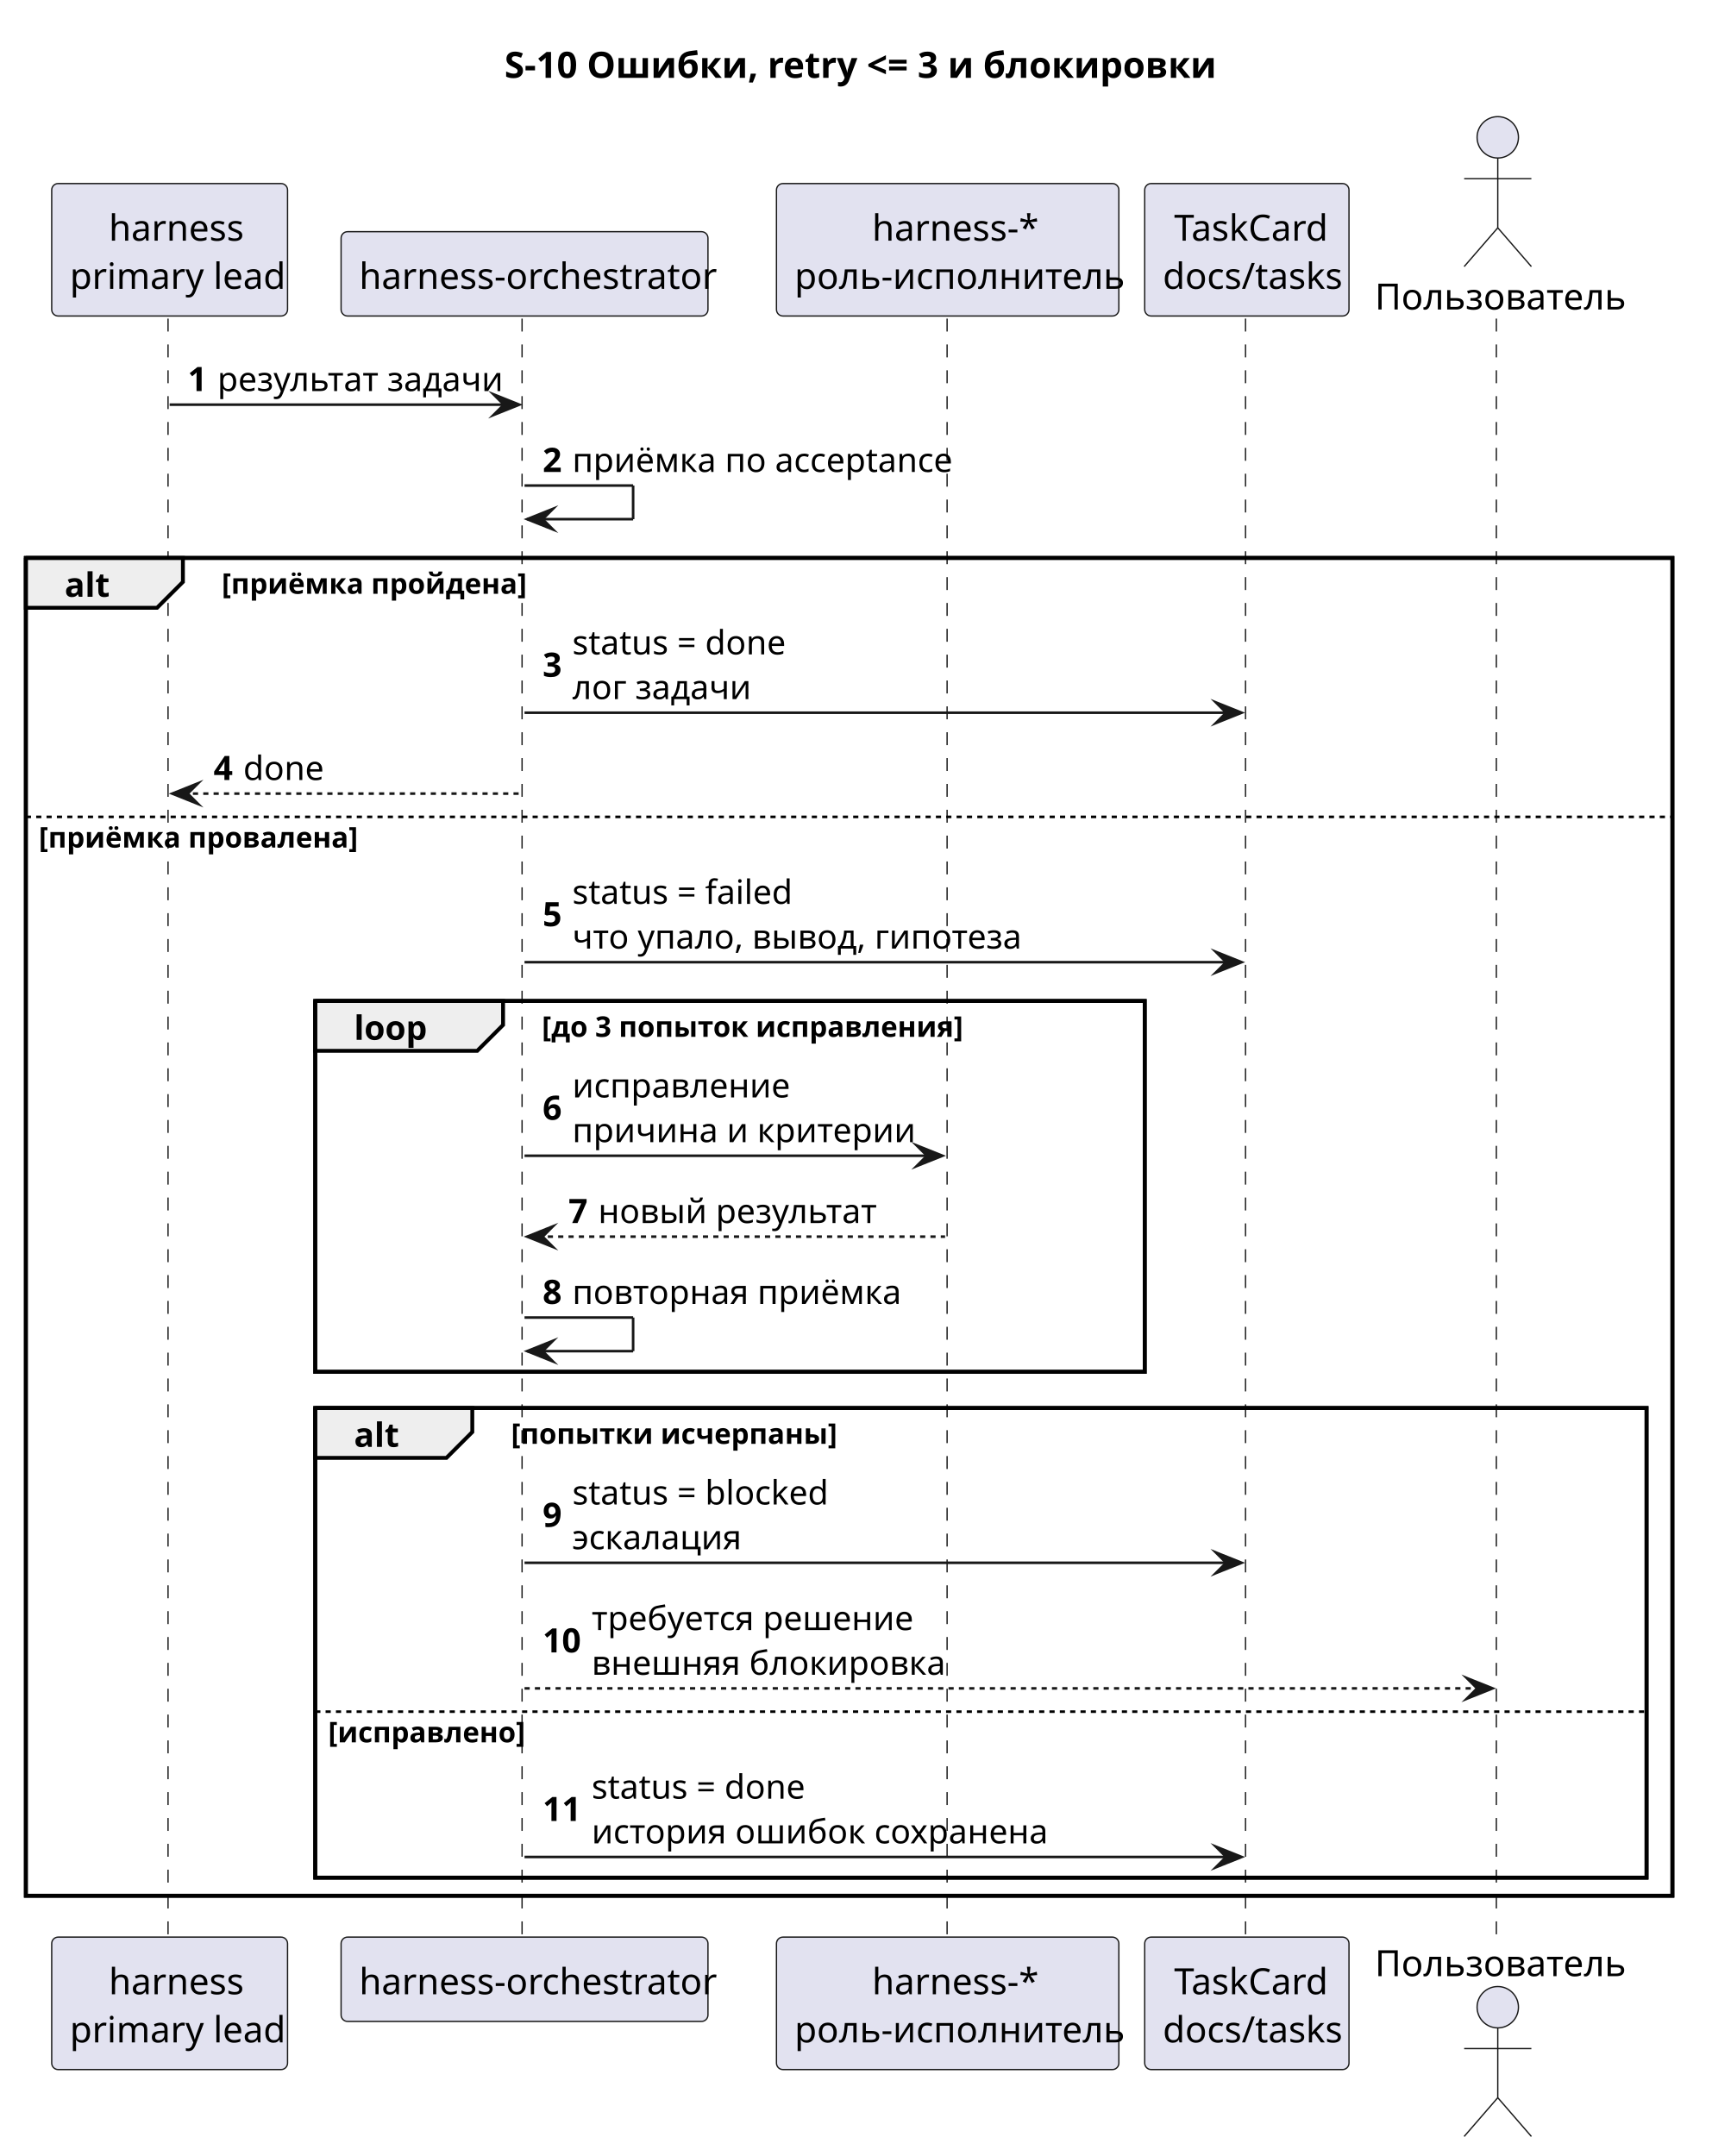
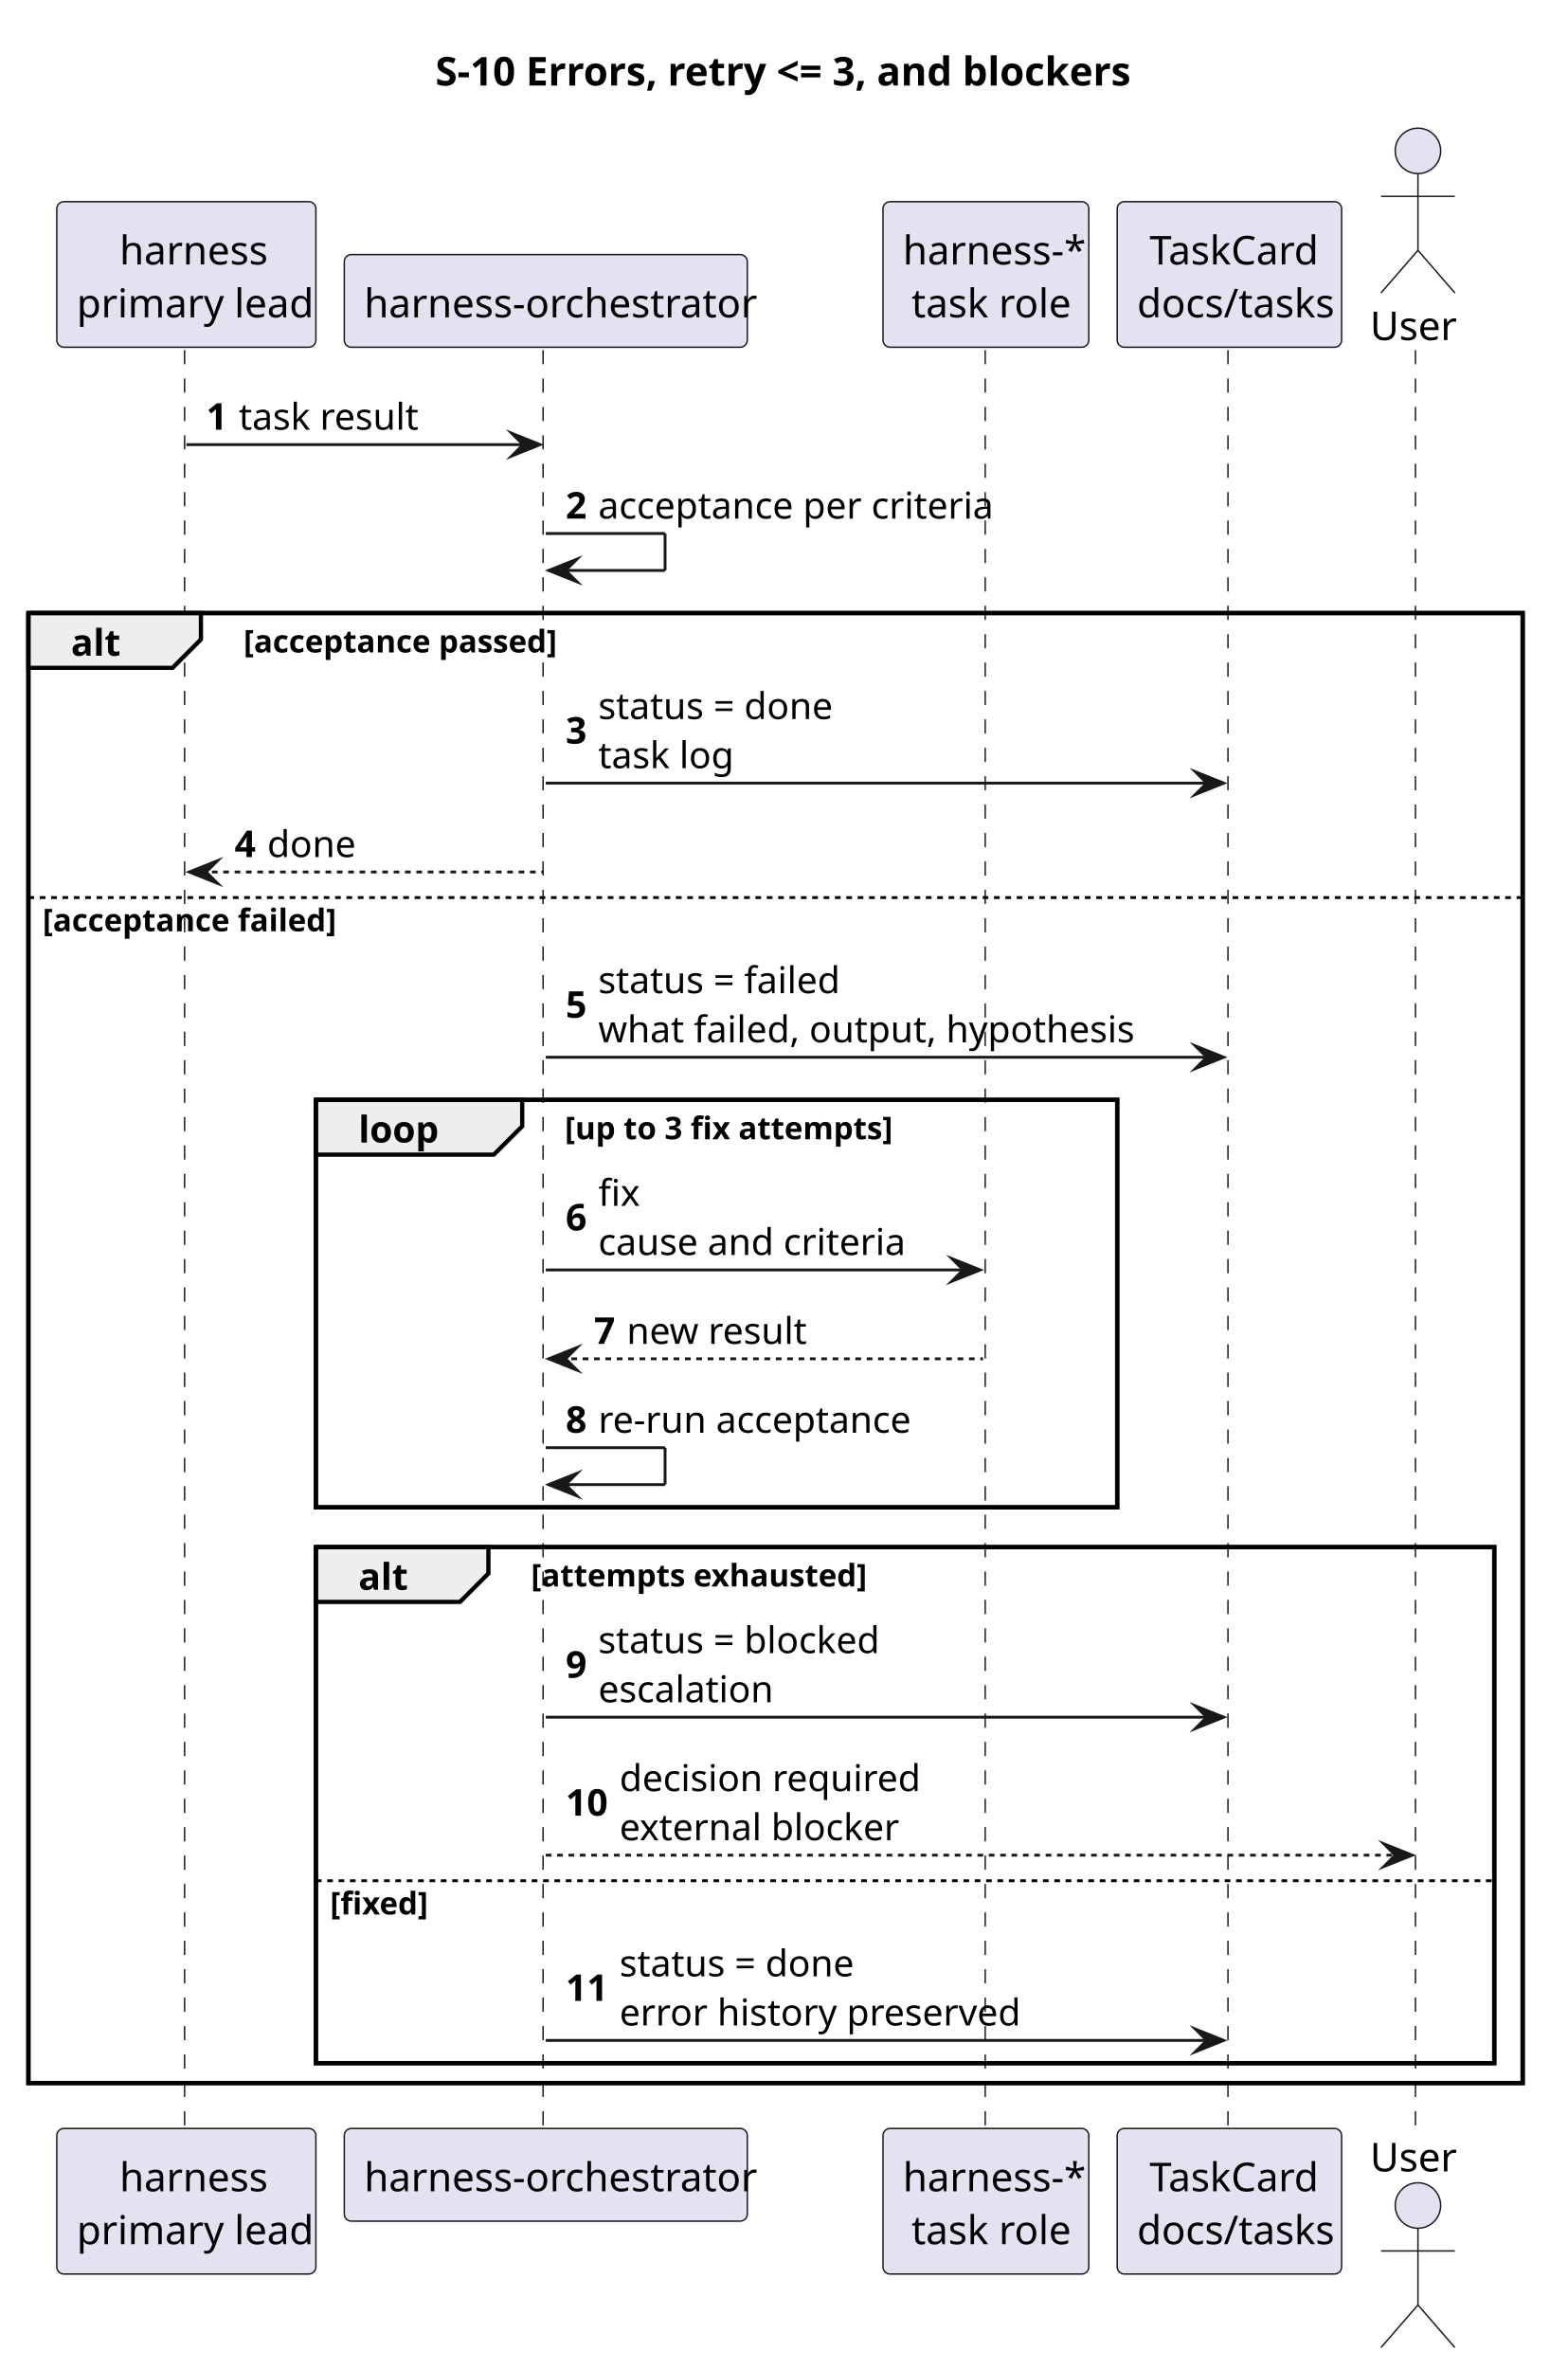
- <svg xmlns="http://www.w3.org/2000/svg" contentStyleType="text/css" data-diagram-type="SEQUENCE" height="834px" preserveAspectRatio="none" style="width:662px;height:834px;background:#FFFFFF;" version="1.1" viewBox="0 0 662 834" width="662px" zoomAndPan="magnify">
+ <svg xmlns="http://www.w3.org/2000/svg" contentStyleType="text/css" data-diagram-type="SEQUENCE" height="834px" preserveAspectRatio="none" style="width:552px;height:834px;background:#FFFFFF;" version="1.1" viewBox="0 0 552 834" width="552px" zoomAndPan="magnify">
  <defs />
  <g>
    <g class="title" data-source-line="3">
-       <text fill="#000000" font-family="Segoe UI" font-size="14" font-weight="700" lengthAdjust="spacing" textLength="265.617" x="195.131" y="30.107">S-10 Ошибки, retry &lt;= 3 и блокировки</text>
+       <text fill="#000000" font-family="Segoe UI" font-size="14" font-weight="700" lengthAdjust="spacing" textLength="238.547" x="153.298" y="30.107">S-10 Errors, retry &lt;= 3, and blockers</text>
    </g>
-     <rect fill="none" height="517.5" style="stroke:#000000;stroke-width:1.5;" width="636.879" x="10" y="215.824" />
-     <rect fill="none" height="143.455" style="stroke:#000000;stroke-width:1.5;" width="320.836" x="121.934" y="387.201" />
-     <rect fill="none" height="181.668" style="stroke:#000000;stroke-width:1.5;" width="514.945" x="121.934" y="544.656" />
+     <rect fill="none" height="517.5" style="stroke:#000000;stroke-width:1.5;" width="526.144" x="10" y="215.824" />
+     <rect fill="none" height="143.455" style="stroke:#000000;stroke-width:1.5;" width="282.154" x="111.226" y="387.201" />
+     <rect fill="none" height="181.668" style="stroke:#000000;stroke-width:1.5;" width="414.918" x="111.226" y="544.656" />
    <g class="participant-lifeline" data-entity-uid="part1" data-qualified-name="primary" data-source-line="5" id="part1-lifeline">
      <g>
        <rect fill="#000000" fill-opacity="0" height="627.082" width="8" x="61.613" y="123.242" />
        <line style="stroke:#181818;stroke-width:0.5;stroke-dasharray:5,5;" x1="65" x2="65" y1="123.242" y2="750.324" />
      </g>
    </g>
    <g class="participant-lifeline" data-entity-uid="part2" data-qualified-name="orch" data-source-line="6" id="part2-lifeline">
      <g>
-         <rect fill="#000000" fill-opacity="0" height="627.082" width="8" x="198.888" y="123.242" />
-         <line style="stroke:#181818;stroke-width:0.5;stroke-dasharray:5,5;" x1="201.934" x2="201.934" y1="123.242" y2="750.324" />
+         <rect fill="#000000" fill-opacity="0" height="627.082" width="8" x="188.179" y="123.242" />
+         <line style="stroke:#181818;stroke-width:0.5;stroke-dasharray:5,5;" x1="191.226" x2="191.226" y1="123.242" y2="750.324" />
      </g>
    </g>
    <g class="participant-lifeline" data-entity-uid="part3" data-qualified-name="role" data-source-line="7" id="part3-lifeline">
      <g>
-         <rect fill="#000000" fill-opacity="0" height="627.082" width="8" x="362.554" y="123.242" />
-         <line style="stroke:#181818;stroke-width:0.5;stroke-dasharray:5,5;" x1="366.337" x2="366.337" y1="123.242" y2="750.324" />
+         <rect fill="#000000" fill-opacity="0" height="627.082" width="8" x="343.143" y="123.242" />
+         <line style="stroke:#181818;stroke-width:0.5;stroke-dasharray:5,5;" x1="346.905" x2="346.905" y1="123.242" y2="750.324" />
      </g>
    </g>
    <g class="participant-lifeline" data-entity-uid="part4" data-qualified-name="card" data-source-line="8" id="part4-lifeline">
      <g>
-         <rect fill="#000000" fill-opacity="0" height="627.082" width="8" x="478.278" y="123.242" />
-         <line style="stroke:#181818;stroke-width:0.5;stroke-dasharray:5,5;" x1="481.77" x2="481.77" y1="123.242" y2="750.324" />
+         <rect fill="#000000" fill-opacity="0" height="627.082" width="8" x="428.888" y="123.242" />
+         <line style="stroke:#181818;stroke-width:0.5;stroke-dasharray:5,5;" x1="432.38" x2="432.38" y1="123.242" y2="750.324" />
      </g>
    </g>
    <g class="participant-lifeline" data-entity-uid="part5" data-qualified-name="user" data-source-line="9" id="part5-lifeline">
      <g>
-         <rect fill="#000000" fill-opacity="0" height="627.082" width="8" x="575.333" y="123.242" />
-         <line style="stroke:#181818;stroke-width:0.5;stroke-dasharray:5,5;" x1="578.787" x2="578.787" y1="123.242" y2="750.324" />
+         <rect fill="#000000" fill-opacity="0" height="627.082" width="8" x="495.27" y="123.242" />
+         <line style="stroke:#181818;stroke-width:0.5;stroke-dasharray:5,5;" x1="498.397" x2="498.397" y1="123.242" y2="750.324" />
      </g>
    </g>
    <g class="participant participant-head" data-entity-uid="part1" data-qualified-name="primary" data-source-line="5" id="part1-head">
      <rect fill="#E2E2F0" height="51.242" rx="2.5" ry="2.5" style="stroke:#181818;stroke-width:0.5;" width="91.226" x="20" y="71" />
      <text fill="#000000" font-family="Segoe UI" font-size="14" lengthAdjust="spacing" textLength="47.038" x="42.094" y="93.107">harness</text>
      <text fill="#000000" font-family="Segoe UI" font-size="14" lengthAdjust="spacing" textLength="77.226" x="27" y="111.728">primary lead</text>
    </g>
    <g class="participant participant-tail" data-entity-uid="part1" data-qualified-name="primary" data-source-line="5" id="part1-tail">
      <rect fill="#E2E2F0" height="51.242" rx="2.5" ry="2.5" style="stroke:#181818;stroke-width:0.5;" width="91.226" x="20" y="749.324" />
      <text fill="#000000" font-family="Segoe UI" font-size="14" lengthAdjust="spacing" textLength="47.038" x="42.094" y="771.432">harness</text>
      <text fill="#000000" font-family="Segoe UI" font-size="14" lengthAdjust="spacing" textLength="77.226" x="27" y="790.053">primary lead</text>
    </g>
    <g class="participant participant-head" data-entity-uid="part2" data-qualified-name="orch" data-source-line="6" id="part2-head">
-       <rect fill="#E2E2F0" height="32.621" rx="2.5" ry="2.5" style="stroke:#181818;stroke-width:0.5;" width="141.907" x="131.934" y="89.621" />
-       <text fill="#000000" font-family="Segoe UI" font-size="14" lengthAdjust="spacing" textLength="127.907" x="138.934" y="111.728">harness-orchestrator</text>
+       <rect fill="#E2E2F0" height="32.621" rx="2.5" ry="2.5" style="stroke:#181818;stroke-width:0.5;" width="141.907" x="121.226" y="89.621" />
+       <text fill="#000000" font-family="Segoe UI" font-size="14" lengthAdjust="spacing" textLength="127.907" x="128.226" y="111.728">harness-orchestrator</text>
    </g>
    <g class="participant participant-tail" data-entity-uid="part2" data-qualified-name="orch" data-source-line="6" id="part2-tail">
-       <rect fill="#E2E2F0" height="32.621" rx="2.5" ry="2.5" style="stroke:#181818;stroke-width:0.5;" width="141.907" x="131.934" y="749.324" />
-       <text fill="#000000" font-family="Segoe UI" font-size="14" lengthAdjust="spacing" textLength="127.907" x="138.934" y="771.432">harness-orchestrator</text>
+       <rect fill="#E2E2F0" height="32.621" rx="2.5" ry="2.5" style="stroke:#181818;stroke-width:0.5;" width="141.907" x="121.226" y="749.324" />
+       <text fill="#000000" font-family="Segoe UI" font-size="14" lengthAdjust="spacing" textLength="127.907" x="128.226" y="771.432">harness-orchestrator</text>
    </g>
    <g class="participant participant-head" data-entity-uid="part3" data-qualified-name="role" data-source-line="7" id="part3-head">
-       <rect fill="#E2E2F0" height="51.242" rx="2.5" ry="2.5" style="stroke:#181818;stroke-width:0.5;" width="132.433" x="300.337" y="71" />
-       <text fill="#000000" font-family="Segoe UI" font-size="14" lengthAdjust="spacing" textLength="58.475" x="337.316" y="93.107">harness-*</text>
-       <text fill="#000000" font-family="Segoe UI" font-size="14" lengthAdjust="spacing" textLength="118.433" x="307.337" y="111.728">роль-исполнитель</text>
+       <rect fill="#E2E2F0" height="51.242" rx="2.5" ry="2.5" style="stroke:#181818;stroke-width:0.5;" width="72.475" x="310.905" y="71" />
+       <text fill="#000000" font-family="Segoe UI" font-size="14" lengthAdjust="spacing" textLength="58.475" x="317.905" y="93.107">harness-*</text>
+       <text fill="#000000" font-family="Segoe UI" font-size="14" lengthAdjust="spacing" textLength="52.384" x="320.951" y="111.728">task role</text>
    </g>
    <g class="participant participant-tail" data-entity-uid="part3" data-qualified-name="role" data-source-line="7" id="part3-tail">
-       <rect fill="#E2E2F0" height="51.242" rx="2.5" ry="2.5" style="stroke:#181818;stroke-width:0.5;" width="132.433" x="300.337" y="749.324" />
-       <text fill="#000000" font-family="Segoe UI" font-size="14" lengthAdjust="spacing" textLength="58.475" x="337.316" y="771.432">harness-*</text>
-       <text fill="#000000" font-family="Segoe UI" font-size="14" lengthAdjust="spacing" textLength="118.433" x="307.337" y="790.053">роль-исполнитель</text>
+       <rect fill="#E2E2F0" height="51.242" rx="2.5" ry="2.5" style="stroke:#181818;stroke-width:0.5;" width="72.475" x="310.905" y="749.324" />
+       <text fill="#000000" font-family="Segoe UI" font-size="14" lengthAdjust="spacing" textLength="58.475" x="317.905" y="771.432">harness-*</text>
+       <text fill="#000000" font-family="Segoe UI" font-size="14" lengthAdjust="spacing" textLength="52.384" x="320.951" y="790.053">task role</text>
    </g>
    <g class="participant participant-head" data-entity-uid="part4" data-qualified-name="card" data-source-line="8" id="part4-head">
-       <rect fill="#E2E2F0" height="51.242" rx="2.5" ry="2.5" style="stroke:#181818;stroke-width:0.5;" width="79.017" x="442.77" y="71" />
-       <text fill="#000000" font-family="Segoe UI" font-size="14" lengthAdjust="spacing" textLength="56.26" x="454.148" y="93.107">TaskCard</text>
-       <text fill="#000000" font-family="Segoe UI" font-size="14" lengthAdjust="spacing" textLength="65.017" x="449.77" y="111.728">docs/tasks</text>
+       <rect fill="#E2E2F0" height="51.242" rx="2.5" ry="2.5" style="stroke:#181818;stroke-width:0.5;" width="79.017" x="393.38" y="71" />
+       <text fill="#000000" font-family="Segoe UI" font-size="14" lengthAdjust="spacing" textLength="56.26" x="404.758" y="93.107">TaskCard</text>
+       <text fill="#000000" font-family="Segoe UI" font-size="14" lengthAdjust="spacing" textLength="65.017" x="400.38" y="111.728">docs/tasks</text>
    </g>
    <g class="participant participant-tail" data-entity-uid="part4" data-qualified-name="card" data-source-line="8" id="part4-tail">
-       <rect fill="#E2E2F0" height="51.242" rx="2.5" ry="2.5" style="stroke:#181818;stroke-width:0.5;" width="79.017" x="442.77" y="749.324" />
-       <text fill="#000000" font-family="Segoe UI" font-size="14" lengthAdjust="spacing" textLength="56.26" x="454.148" y="771.432">TaskCard</text>
-       <text fill="#000000" font-family="Segoe UI" font-size="14" lengthAdjust="spacing" textLength="65.017" x="449.77" y="790.053">docs/tasks</text>
+       <rect fill="#E2E2F0" height="51.242" rx="2.5" ry="2.5" style="stroke:#181818;stroke-width:0.5;" width="79.017" x="393.38" y="749.324" />
+       <text fill="#000000" font-family="Segoe UI" font-size="14" lengthAdjust="spacing" textLength="56.26" x="404.758" y="771.432">TaskCard</text>
+       <text fill="#000000" font-family="Segoe UI" font-size="14" lengthAdjust="spacing" textLength="65.017" x="400.38" y="790.053">docs/tasks</text>
    </g>
    <g class="participant participant-head" data-entity-uid="part5" data-qualified-name="user" data-source-line="9" id="part5-head">
-       <text fill="#000000" font-family="Segoe UI" font-size="14" lengthAdjust="spacing" textLength="89.093" x="531.787" y="119.728">Пользователь</text>
-       <ellipse cx="579.333" cy="53.121" fill="#E2E2F0" rx="8" ry="8" style="stroke:#181818;stroke-width:0.5;" />
-       <path d="M579.333,61.121 L579.333,88.121 M566.333,69.121 L592.333,69.121 M579.333,88.121 L566.333,103.121 M579.333,88.121 L592.333,103.121" fill="none" style="stroke:#181818;stroke-width:0.5;" />
+       <text fill="#000000" font-family="Segoe UI" font-size="14" lengthAdjust="spacing" textLength="27.747" x="482.397" y="119.728">User</text>
+       <ellipse cx="499.27" cy="53.121" fill="#E2E2F0" rx="8" ry="8" style="stroke:#181818;stroke-width:0.5;" />
+       <path d="M499.27,61.121 L499.27,88.121 M486.27,69.121 L512.27,69.121 M499.27,88.121 L486.27,103.121 M499.27,88.121 L512.27,103.121" fill="none" style="stroke:#181818;stroke-width:0.5;" />
    </g>
    <g class="participant participant-tail" data-entity-uid="part5" data-qualified-name="user" data-source-line="9" id="part5-tail">
-       <text fill="#000000" font-family="Segoe UI" font-size="14" lengthAdjust="spacing" textLength="89.093" x="531.787" y="764.432">Пользователь</text>
-       <ellipse cx="579.333" cy="776.445" fill="#E2E2F0" rx="8" ry="8" style="stroke:#181818;stroke-width:0.5;" />
-       <path d="M579.333,784.445 L579.333,811.445 M566.333,792.445 L592.333,792.445 M579.333,811.445 L566.333,826.445 M579.333,811.445 L592.333,826.445" fill="none" style="stroke:#181818;stroke-width:0.5;" />
+       <text fill="#000000" font-family="Segoe UI" font-size="14" lengthAdjust="spacing" textLength="27.747" x="482.397" y="764.432">User</text>
+       <ellipse cx="499.27" cy="776.445" fill="#E2E2F0" rx="8" ry="8" style="stroke:#181818;stroke-width:0.5;" />
+       <path d="M499.27,784.445 L499.27,811.445 M486.27,792.445 L512.27,792.445 M499.27,811.445 L486.27,826.445 M499.27,811.445 L512.27,826.445" fill="none" style="stroke:#181818;stroke-width:0.5;" />
    </g>
    <g class="message" data-entity-1="part1" data-entity-2="part2" data-source-line="11" id="msg1">
-       <polygon fill="#181818" points="190.888,152.533,200.888,156.533,190.888,160.533,194.888,156.533" style="stroke:#181818;stroke-width:1;stroke-linejoin:miter;stroke-miterlimit:10;" />
-       <line style="stroke:#181818;stroke-width:1;" x1="65.613" x2="196.888" y1="156.533" y2="156.533" />
+       <polygon fill="#181818" points="180.179,152.533,190.179,156.533,180.179,160.533,184.179,156.533" style="stroke:#181818;stroke-width:1;stroke-linejoin:miter;stroke-miterlimit:10;" />
+       <line style="stroke:#181818;stroke-width:1;" x1="65.613" x2="186.179" y1="156.533" y2="156.533" />
      <text fill="#000000" font-family="Segoe UI" font-size="13" font-weight="700" lengthAdjust="spacing" textLength="7.478" x="72.613" y="151.27">1</text>
-       <text fill="#000000" font-family="Segoe UI" font-size="13" lengthAdjust="spacing" textLength="101.797" x="84.09" y="151.27">результат задачи</text>
+       <text fill="#000000" font-family="Segoe UI" font-size="13" lengthAdjust="spacing" textLength="58.303" x="84.09" y="151.27">task result</text>
    </g>
    <g class="message" data-entity-1="part2" data-entity-2="part2" data-source-line="12" id="msg2">
-       <line style="stroke:#181818;stroke-width:1;" x1="202.888" x2="244.888" y1="187.824" y2="187.824" />
-       <line style="stroke:#181818;stroke-width:1;" x1="244.888" x2="244.888" y1="187.824" y2="200.824" />
-       <line style="stroke:#181818;stroke-width:1;" x1="203.888" x2="244.888" y1="200.824" y2="200.824" />
-       <polygon fill="#181818" points="213.888,196.824,203.888,200.824,213.888,204.824,209.888,200.824" style="stroke:#181818;stroke-width:1;stroke-linejoin:miter;stroke-miterlimit:10;" />
-       <text fill="#000000" font-family="Segoe UI" font-size="13" font-weight="700" lengthAdjust="spacing" textLength="7.478" x="209.888" y="182.561">2</text>
-       <text fill="#000000" font-family="Segoe UI" font-size="13" lengthAdjust="spacing" textLength="138.189" x="221.365" y="182.561">приёмка по acceptance</text>
+       <line style="stroke:#181818;stroke-width:1;" x1="192.179" x2="234.179" y1="187.824" y2="187.824" />
+       <line style="stroke:#181818;stroke-width:1;" x1="234.179" x2="234.179" y1="187.824" y2="200.824" />
+       <line style="stroke:#181818;stroke-width:1;" x1="193.179" x2="234.179" y1="200.824" y2="200.824" />
+       <polygon fill="#181818" points="203.179,196.824,193.179,200.824,203.179,204.824,199.179,200.824" style="stroke:#181818;stroke-width:1;stroke-linejoin:miter;stroke-miterlimit:10;" />
+       <text fill="#000000" font-family="Segoe UI" font-size="13" font-weight="700" lengthAdjust="spacing" textLength="7.478" x="199.179" y="182.561">2</text>
+       <text fill="#000000" font-family="Segoe UI" font-size="13" lengthAdjust="spacing" textLength="129.486" x="210.657" y="182.561">acceptance per criteria</text>
    </g>
    <path d="M10,215.824 L70.749,215.824 L70.749,225.115 L60.748,235.115 L10,235.115 L10,215.824" fill="#EEEEEE" style="stroke:#000000;stroke-width:1.5;" />
-     <rect fill="none" height="517.5" style="stroke:#000000;stroke-width:1.5;" width="636.879" x="10" y="215.824" />
+     <rect fill="none" height="517.5" style="stroke:#000000;stroke-width:1.5;" width="526.144" x="10" y="215.824" />
    <text fill="#000000" font-family="Segoe UI" font-size="13" font-weight="700" lengthAdjust="spacing" textLength="15.748" x="25" y="230.852">alt</text>
-     <text fill="#000000" font-family="Segoe UI" font-size="11" font-weight="700" lengthAdjust="spacing" textLength="110.768" x="85.749" y="229.694">[приёмка пройдена]</text>
+     <text fill="#000000" font-family="Segoe UI" font-size="11" font-weight="700" lengthAdjust="spacing" textLength="103.673" x="85.749" y="229.694">[acceptance passed]</text>
    <g class="message" data-entity-1="part2" data-entity-2="part4" data-source-line="14" id="msg3">
-       <polygon fill="#181818" points="470.278,271.697,480.278,275.697,470.278,279.697,474.278,275.697" style="stroke:#181818;stroke-width:1;stroke-linejoin:miter;stroke-miterlimit:10;" />
-       <line style="stroke:#181818;stroke-width:1;" x1="202.888" x2="476.278" y1="275.697" y2="275.697" />
-       <text fill="#000000" font-family="Segoe UI" font-size="13" font-weight="700" lengthAdjust="spacing" textLength="7.478" x="209.888" y="261.789">3</text>
-       <text fill="#000000" font-family="Segoe UI" font-size="13" lengthAdjust="spacing" textLength="79.257" x="221.365" y="253.144">status = done</text>
-       <text fill="#000000" font-family="Segoe UI" font-size="13" lengthAdjust="spacing" textLength="64.035" x="221.365" y="270.435">лог задачи</text>
+       <polygon fill="#181818" points="420.888,271.697,430.888,275.697,420.888,279.697,424.888,275.697" style="stroke:#181818;stroke-width:1;stroke-linejoin:miter;stroke-miterlimit:10;" />
+       <line style="stroke:#181818;stroke-width:1;" x1="192.179" x2="426.888" y1="275.697" y2="275.697" />
+       <text fill="#000000" font-family="Segoe UI" font-size="13" font-weight="700" lengthAdjust="spacing" textLength="7.478" x="199.179" y="261.789">3</text>
+       <text fill="#000000" font-family="Segoe UI" font-size="13" lengthAdjust="spacing" textLength="79.257" x="210.657" y="253.144">status = done</text>
+       <text fill="#000000" font-family="Segoe UI" font-size="13" lengthAdjust="spacing" textLength="44.98" x="210.657" y="270.435">task log</text>
    </g>
    <g class="message" data-entity-1="part2" data-entity-2="part1" data-source-line="15" id="msg4">
      <polygon fill="#181818" points="76.613,302.988,66.613,306.988,76.613,310.988,72.613,306.988" style="stroke:#181818;stroke-width:1;stroke-linejoin:miter;stroke-miterlimit:10;" />
-       <line style="stroke:#181818;stroke-width:1;stroke-dasharray:2,2;" x1="70.613" x2="201.888" y1="306.988" y2="306.988" />
+       <line style="stroke:#181818;stroke-width:1;stroke-dasharray:2,2;" x1="70.613" x2="191.179" y1="306.988" y2="306.988" />
      <text fill="#000000" font-family="Segoe UI" font-size="13" font-weight="700" lengthAdjust="spacing" textLength="7.478" x="82.613" y="301.726">4</text>
      <text fill="#000000" font-family="Segoe UI" font-size="13" lengthAdjust="spacing" textLength="29.428" x="94.09" y="301.726">done</text>
    </g>
-     <line style="stroke:#000000;stroke-width:1;stroke-dasharray:2,2;" x1="10" x2="646.879" y1="315.988" y2="315.988" />
-     <text fill="#000000" font-family="Segoe UI" font-size="11" font-weight="700" lengthAdjust="spacing" textLength="115.978" x="15" y="327.858">[приёмка провалена]</text>
+     <line style="stroke:#000000;stroke-width:1;stroke-dasharray:2,2;" x1="10" x2="536.144" y1="315.988" y2="315.988" />
+     <text fill="#000000" font-family="Segoe UI" font-size="11" font-weight="700" lengthAdjust="spacing" textLength="97.641" x="15" y="327.858">[acceptance failed]</text>
    <g class="message" data-entity-1="part2" data-entity-2="part4" data-source-line="17" id="msg5">
-       <polygon fill="#181818" points="470.278,368.201,480.278,372.201,470.278,376.201,474.278,372.201" style="stroke:#181818;stroke-width:1;stroke-linejoin:miter;stroke-miterlimit:10;" />
-       <line style="stroke:#181818;stroke-width:1;" x1="202.888" x2="476.278" y1="372.201" y2="372.201" />
-       <text fill="#000000" font-family="Segoe UI" font-size="13" font-weight="700" lengthAdjust="spacing" textLength="7.478" x="209.888" y="358.293">5</text>
-       <text fill="#000000" font-family="Segoe UI" font-size="13" lengthAdjust="spacing" textLength="81.263" x="221.365" y="349.647">status = failed</text>
-       <text fill="#000000" font-family="Segoe UI" font-size="13" lengthAdjust="spacing" textLength="161.402" x="221.365" y="366.938">что упало, вывод, гипотеза</text>
+       <polygon fill="#181818" points="420.888,368.201,430.888,372.201,420.888,376.201,424.888,372.201" style="stroke:#181818;stroke-width:1;stroke-linejoin:miter;stroke-miterlimit:10;" />
+       <line style="stroke:#181818;stroke-width:1;" x1="192.179" x2="426.888" y1="372.201" y2="372.201" />
+       <text fill="#000000" font-family="Segoe UI" font-size="13" font-weight="700" lengthAdjust="spacing" textLength="7.478" x="199.179" y="358.293">5</text>
+       <text fill="#000000" font-family="Segoe UI" font-size="13" lengthAdjust="spacing" textLength="81.263" x="210.657" y="349.647">status = failed</text>
+       <text fill="#000000" font-family="Segoe UI" font-size="13" lengthAdjust="spacing" textLength="175.957" x="210.657" y="366.938">what failed, output, hypothesis</text>
    </g>
-     <path d="M121.934,387.201 L194.584,387.201 L194.584,396.492 L184.584,406.492 L121.934,406.492 L121.934,387.201" fill="#EEEEEE" style="stroke:#000000;stroke-width:1.5;" />
-     <rect fill="none" height="143.455" style="stroke:#000000;stroke-width:1.5;" width="320.836" x="121.934" y="387.201" />
-     <text fill="#000000" font-family="Segoe UI" font-size="13" font-weight="700" lengthAdjust="spacing" textLength="27.65" x="136.934" y="402.229">loop</text>
-     <text fill="#000000" font-family="Segoe UI" font-size="11" font-weight="700" lengthAdjust="spacing" textLength="154.612" x="209.584" y="401.071">[до 3 попыток исправления]</text>
+     <path d="M111.226,387.201 L183.876,387.201 L183.876,396.492 L173.876,406.492 L111.226,406.492 L111.226,387.201" fill="#EEEEEE" style="stroke:#000000;stroke-width:1.5;" />
+     <rect fill="none" height="143.455" style="stroke:#000000;stroke-width:1.5;" width="282.154" x="111.226" y="387.201" />
+     <text fill="#000000" font-family="Segoe UI" font-size="13" font-weight="700" lengthAdjust="spacing" textLength="27.65" x="126.226" y="402.229">loop</text>
+     <text fill="#000000" font-family="Segoe UI" font-size="11" font-weight="700" lengthAdjust="spacing" textLength="110.935" x="198.876" y="401.071">[up to 3 fix attempts]</text>
    <g class="message" data-entity-1="part2" data-entity-2="part3" data-source-line="19" id="msg6">
-       <polygon fill="#181818" points="354.554,443.074,364.554,447.074,354.554,451.074,358.554,447.074" style="stroke:#181818;stroke-width:1;stroke-linejoin:miter;stroke-miterlimit:10;" />
-       <line style="stroke:#181818;stroke-width:1;" x1="202.888" x2="360.554" y1="447.074" y2="447.074" />
-       <text fill="#000000" font-family="Segoe UI" font-size="13" font-weight="700" lengthAdjust="spacing" textLength="7.478" x="209.888" y="433.166">6</text>
-       <text fill="#000000" font-family="Segoe UI" font-size="13" lengthAdjust="spacing" textLength="77.708" x="221.365" y="424.521">исправление</text>
-       <text fill="#000000" font-family="Segoe UI" font-size="13" lengthAdjust="spacing" textLength="122.929" x="221.365" y="441.812">причина и критерии</text>
+       <polygon fill="#181818" points="335.143,443.074,345.143,447.074,335.143,451.074,339.143,447.074" style="stroke:#181818;stroke-width:1;stroke-linejoin:miter;stroke-miterlimit:10;" />
+       <line style="stroke:#181818;stroke-width:1;" x1="192.179" x2="341.143" y1="447.074" y2="447.074" />
+       <text fill="#000000" font-family="Segoe UI" font-size="13" font-weight="700" lengthAdjust="spacing" textLength="7.478" x="199.179" y="433.166">6</text>
+       <text fill="#000000" font-family="Segoe UI" font-size="13" lengthAdjust="spacing" textLength="13.184" x="210.657" y="424.521">fix</text>
+       <text fill="#000000" font-family="Segoe UI" font-size="13" lengthAdjust="spacing" textLength="100.198" x="210.657" y="441.812">cause and criteria</text>
    </g>
    <g class="message" data-entity-1="part3" data-entity-2="part2" data-source-line="20" id="msg7">
-       <polygon fill="#181818" points="213.888,474.365,203.888,478.365,213.888,482.365,209.888,478.365" style="stroke:#181818;stroke-width:1;stroke-linejoin:miter;stroke-miterlimit:10;" />
-       <line style="stroke:#181818;stroke-width:1;stroke-dasharray:2,2;" x1="207.888" x2="365.554" y1="478.365" y2="478.365" />
-       <text fill="#000000" font-family="Segoe UI" font-size="13" font-weight="700" lengthAdjust="spacing" textLength="7.478" x="219.888" y="473.103">7</text>
-       <text fill="#000000" font-family="Segoe UI" font-size="13" lengthAdjust="spacing" textLength="99.55" x="231.365" y="473.103">новый результат</text>
+       <polygon fill="#181818" points="203.179,474.365,193.179,478.365,203.179,482.365,199.179,478.365" style="stroke:#181818;stroke-width:1;stroke-linejoin:miter;stroke-miterlimit:10;" />
+       <line style="stroke:#181818;stroke-width:1;stroke-dasharray:2,2;" x1="197.179" x2="346.143" y1="478.365" y2="478.365" />
+       <text fill="#000000" font-family="Segoe UI" font-size="13" font-weight="700" lengthAdjust="spacing" textLength="7.478" x="209.179" y="473.103">7</text>
+       <text fill="#000000" font-family="Segoe UI" font-size="13" lengthAdjust="spacing" textLength="58.855" x="220.657" y="473.103">new result</text>
    </g>
    <g class="message" data-entity-1="part2" data-entity-2="part2" data-source-line="21" id="msg8">
-       <line style="stroke:#181818;stroke-width:1;" x1="202.888" x2="244.888" y1="509.656" y2="509.656" />
-       <line style="stroke:#181818;stroke-width:1;" x1="244.888" x2="244.888" y1="509.656" y2="522.656" />
-       <line style="stroke:#181818;stroke-width:1;" x1="203.888" x2="244.888" y1="522.656" y2="522.656" />
-       <polygon fill="#181818" points="213.888,518.656,203.888,522.656,213.888,526.656,209.888,522.656" style="stroke:#181818;stroke-width:1;stroke-linejoin:miter;stroke-miterlimit:10;" />
-       <text fill="#000000" font-family="Segoe UI" font-size="13" font-weight="700" lengthAdjust="spacing" textLength="7.478" x="209.888" y="504.394">8</text>
-       <text fill="#000000" font-family="Segoe UI" font-size="13" lengthAdjust="spacing" textLength="118.517" x="221.365" y="504.394">повторная приёмка</text>
+       <line style="stroke:#181818;stroke-width:1;" x1="192.179" x2="234.179" y1="509.656" y2="509.656" />
+       <line style="stroke:#181818;stroke-width:1;" x1="234.179" x2="234.179" y1="509.656" y2="522.656" />
+       <line style="stroke:#181818;stroke-width:1;" x1="193.179" x2="234.179" y1="522.656" y2="522.656" />
+       <polygon fill="#181818" points="203.179,518.656,193.179,522.656,203.179,526.656,199.179,522.656" style="stroke:#181818;stroke-width:1;stroke-linejoin:miter;stroke-miterlimit:10;" />
+       <text fill="#000000" font-family="Segoe UI" font-size="13" font-weight="700" lengthAdjust="spacing" textLength="7.478" x="199.179" y="504.394">8</text>
+       <text fill="#000000" font-family="Segoe UI" font-size="13" lengthAdjust="spacing" textLength="103.556" x="210.657" y="504.394">re-run acceptance</text>
    </g>
-     <path d="M121.934,544.656 L182.683,544.656 L182.683,553.947 L172.683,563.947 L121.934,563.947 L121.934,544.656" fill="#EEEEEE" style="stroke:#000000;stroke-width:1.5;" />
-     <rect fill="none" height="181.668" style="stroke:#000000;stroke-width:1.5;" width="514.945" x="121.934" y="544.656" />
-     <text fill="#000000" font-family="Segoe UI" font-size="13" font-weight="700" lengthAdjust="spacing" textLength="15.748" x="136.934" y="559.685">alt</text>
-     <text fill="#000000" font-family="Segoe UI" font-size="11" font-weight="700" lengthAdjust="spacing" textLength="118.261" x="197.683" y="558.526">[попытки исчерпаны]</text>
+     <path d="M111.226,544.656 L171.974,544.656 L171.974,553.947 L161.974,563.947 L111.226,563.947 L111.226,544.656" fill="#EEEEEE" style="stroke:#000000;stroke-width:1.5;" />
+     <rect fill="none" height="181.668" style="stroke:#000000;stroke-width:1.5;" width="414.918" x="111.226" y="544.656" />
+     <text fill="#000000" font-family="Segoe UI" font-size="13" font-weight="700" lengthAdjust="spacing" textLength="15.748" x="126.226" y="559.685">alt</text>
+     <text fill="#000000" font-family="Segoe UI" font-size="11" font-weight="700" lengthAdjust="spacing" textLength="110.709" x="186.974" y="558.526">[attempts exhausted]</text>
    <g class="message" data-entity-1="part2" data-entity-2="part4" data-source-line="24" id="msg9">
-       <polygon fill="#181818" points="470.278,600.529,480.278,604.529,470.278,608.529,474.278,604.529" style="stroke:#181818;stroke-width:1;stroke-linejoin:miter;stroke-miterlimit:10;" />
-       <line style="stroke:#181818;stroke-width:1;" x1="202.888" x2="476.278" y1="604.529" y2="604.529" />
-       <text fill="#000000" font-family="Segoe UI" font-size="13" font-weight="700" lengthAdjust="spacing" textLength="7.478" x="209.888" y="590.621">9</text>
-       <text fill="#000000" font-family="Segoe UI" font-size="13" lengthAdjust="spacing" textLength="95.158" x="221.365" y="581.976">status = blocked</text>
-       <text fill="#000000" font-family="Segoe UI" font-size="13" lengthAdjust="spacing" textLength="60.442" x="221.365" y="599.267">эскалация</text>
+       <polygon fill="#181818" points="420.888,600.529,430.888,604.529,420.888,608.529,424.888,604.529" style="stroke:#181818;stroke-width:1;stroke-linejoin:miter;stroke-miterlimit:10;" />
+       <line style="stroke:#181818;stroke-width:1;" x1="192.179" x2="426.888" y1="604.529" y2="604.529" />
+       <text fill="#000000" font-family="Segoe UI" font-size="13" font-weight="700" lengthAdjust="spacing" textLength="7.478" x="199.179" y="590.621">9</text>
+       <text fill="#000000" font-family="Segoe UI" font-size="13" lengthAdjust="spacing" textLength="95.158" x="210.657" y="581.976">status = blocked</text>
+       <text fill="#000000" font-family="Segoe UI" font-size="13" lengthAdjust="spacing" textLength="57.224" x="210.657" y="599.267">escalation</text>
    </g>
    <g class="message" data-entity-1="part2" data-entity-2="part5" data-source-line="25" id="msg10">
-       <polygon fill="#181818" points="567.333,649.111,577.333,653.111,567.333,657.111,571.333,653.111" style="stroke:#181818;stroke-width:1;stroke-linejoin:miter;stroke-miterlimit:10;" />
-       <line style="stroke:#181818;stroke-width:1;stroke-dasharray:2,2;" x1="202.888" x2="573.333" y1="653.111" y2="653.111" />
-       <text fill="#000000" font-family="Segoe UI" font-size="13" font-weight="700" lengthAdjust="spacing" textLength="14.955" x="209.888" y="639.203">10</text>
-       <text fill="#000000" font-family="Segoe UI" font-size="13" lengthAdjust="spacing" textLength="115.318" x="228.843" y="630.558">требуется решение</text>
-       <text fill="#000000" font-family="Segoe UI" font-size="13" lengthAdjust="spacing" textLength="126.96" x="228.843" y="647.849">внешняя блокировка</text>
+       <polygon fill="#181818" points="487.27,649.111,497.27,653.111,487.27,657.111,491.27,653.111" style="stroke:#181818;stroke-width:1;stroke-linejoin:miter;stroke-miterlimit:10;" />
+       <line style="stroke:#181818;stroke-width:1;stroke-dasharray:2,2;" x1="192.179" x2="493.27" y1="653.111" y2="653.111" />
+       <text fill="#000000" font-family="Segoe UI" font-size="13" font-weight="700" lengthAdjust="spacing" textLength="14.955" x="199.179" y="639.203">10</text>
+       <text fill="#000000" font-family="Segoe UI" font-size="13" lengthAdjust="spacing" textLength="99.258" x="218.134" y="630.558">decision required</text>
+       <text fill="#000000" font-family="Segoe UI" font-size="13" lengthAdjust="spacing" textLength="91.362" x="218.134" y="647.849">external blocker</text>
    </g>
-     <line style="stroke:#000000;stroke-width:1;stroke-dasharray:2,2;" x1="121.934" x2="636.879" y1="662.111" y2="662.111" />
-     <text fill="#000000" font-family="Segoe UI" font-size="11" font-weight="700" lengthAdjust="spacing" textLength="72.188" x="126.934" y="673.981">[исправлено]</text>
+     <line style="stroke:#000000;stroke-width:1;stroke-dasharray:2,2;" x1="111.226" x2="526.144" y1="662.111" y2="662.111" />
+     <text fill="#000000" font-family="Segoe UI" font-size="11" font-weight="700" lengthAdjust="spacing" textLength="34.3" x="116.226" y="673.981">[fixed]</text>
    <g class="message" data-entity-1="part2" data-entity-2="part4" data-source-line="27" id="msg11">
-       <polygon fill="#181818" points="470.278,714.324,480.278,718.324,470.278,722.324,474.278,718.324" style="stroke:#181818;stroke-width:1;stroke-linejoin:miter;stroke-miterlimit:10;" />
-       <line style="stroke:#181818;stroke-width:1;" x1="202.888" x2="476.278" y1="718.324" y2="718.324" />
-       <text fill="#000000" font-family="Segoe UI" font-size="13" font-weight="700" lengthAdjust="spacing" textLength="14.955" x="209.888" y="704.416">11</text>
-       <text fill="#000000" font-family="Segoe UI" font-size="13" lengthAdjust="spacing" textLength="79.257" x="228.843" y="695.77">status = done</text>
-       <text fill="#000000" font-family="Segoe UI" font-size="13" lengthAdjust="spacing" textLength="164.804" x="228.843" y="713.062">история ошибок сохранена</text>
+       <polygon fill="#181818" points="420.888,714.324,430.888,718.324,420.888,722.324,424.888,718.324" style="stroke:#181818;stroke-width:1;stroke-linejoin:miter;stroke-miterlimit:10;" />
+       <line style="stroke:#181818;stroke-width:1;" x1="192.179" x2="426.888" y1="718.324" y2="718.324" />
+       <text fill="#000000" font-family="Segoe UI" font-size="13" font-weight="700" lengthAdjust="spacing" textLength="14.955" x="199.179" y="704.416">11</text>
+       <text fill="#000000" font-family="Segoe UI" font-size="13" lengthAdjust="spacing" textLength="79.257" x="218.134" y="695.77">status = done</text>
+       <text fill="#000000" font-family="Segoe UI" font-size="13" lengthAdjust="spacing" textLength="130.425" x="218.134" y="713.062">error history preserved</text>
    </g>
  </g>
</svg>
